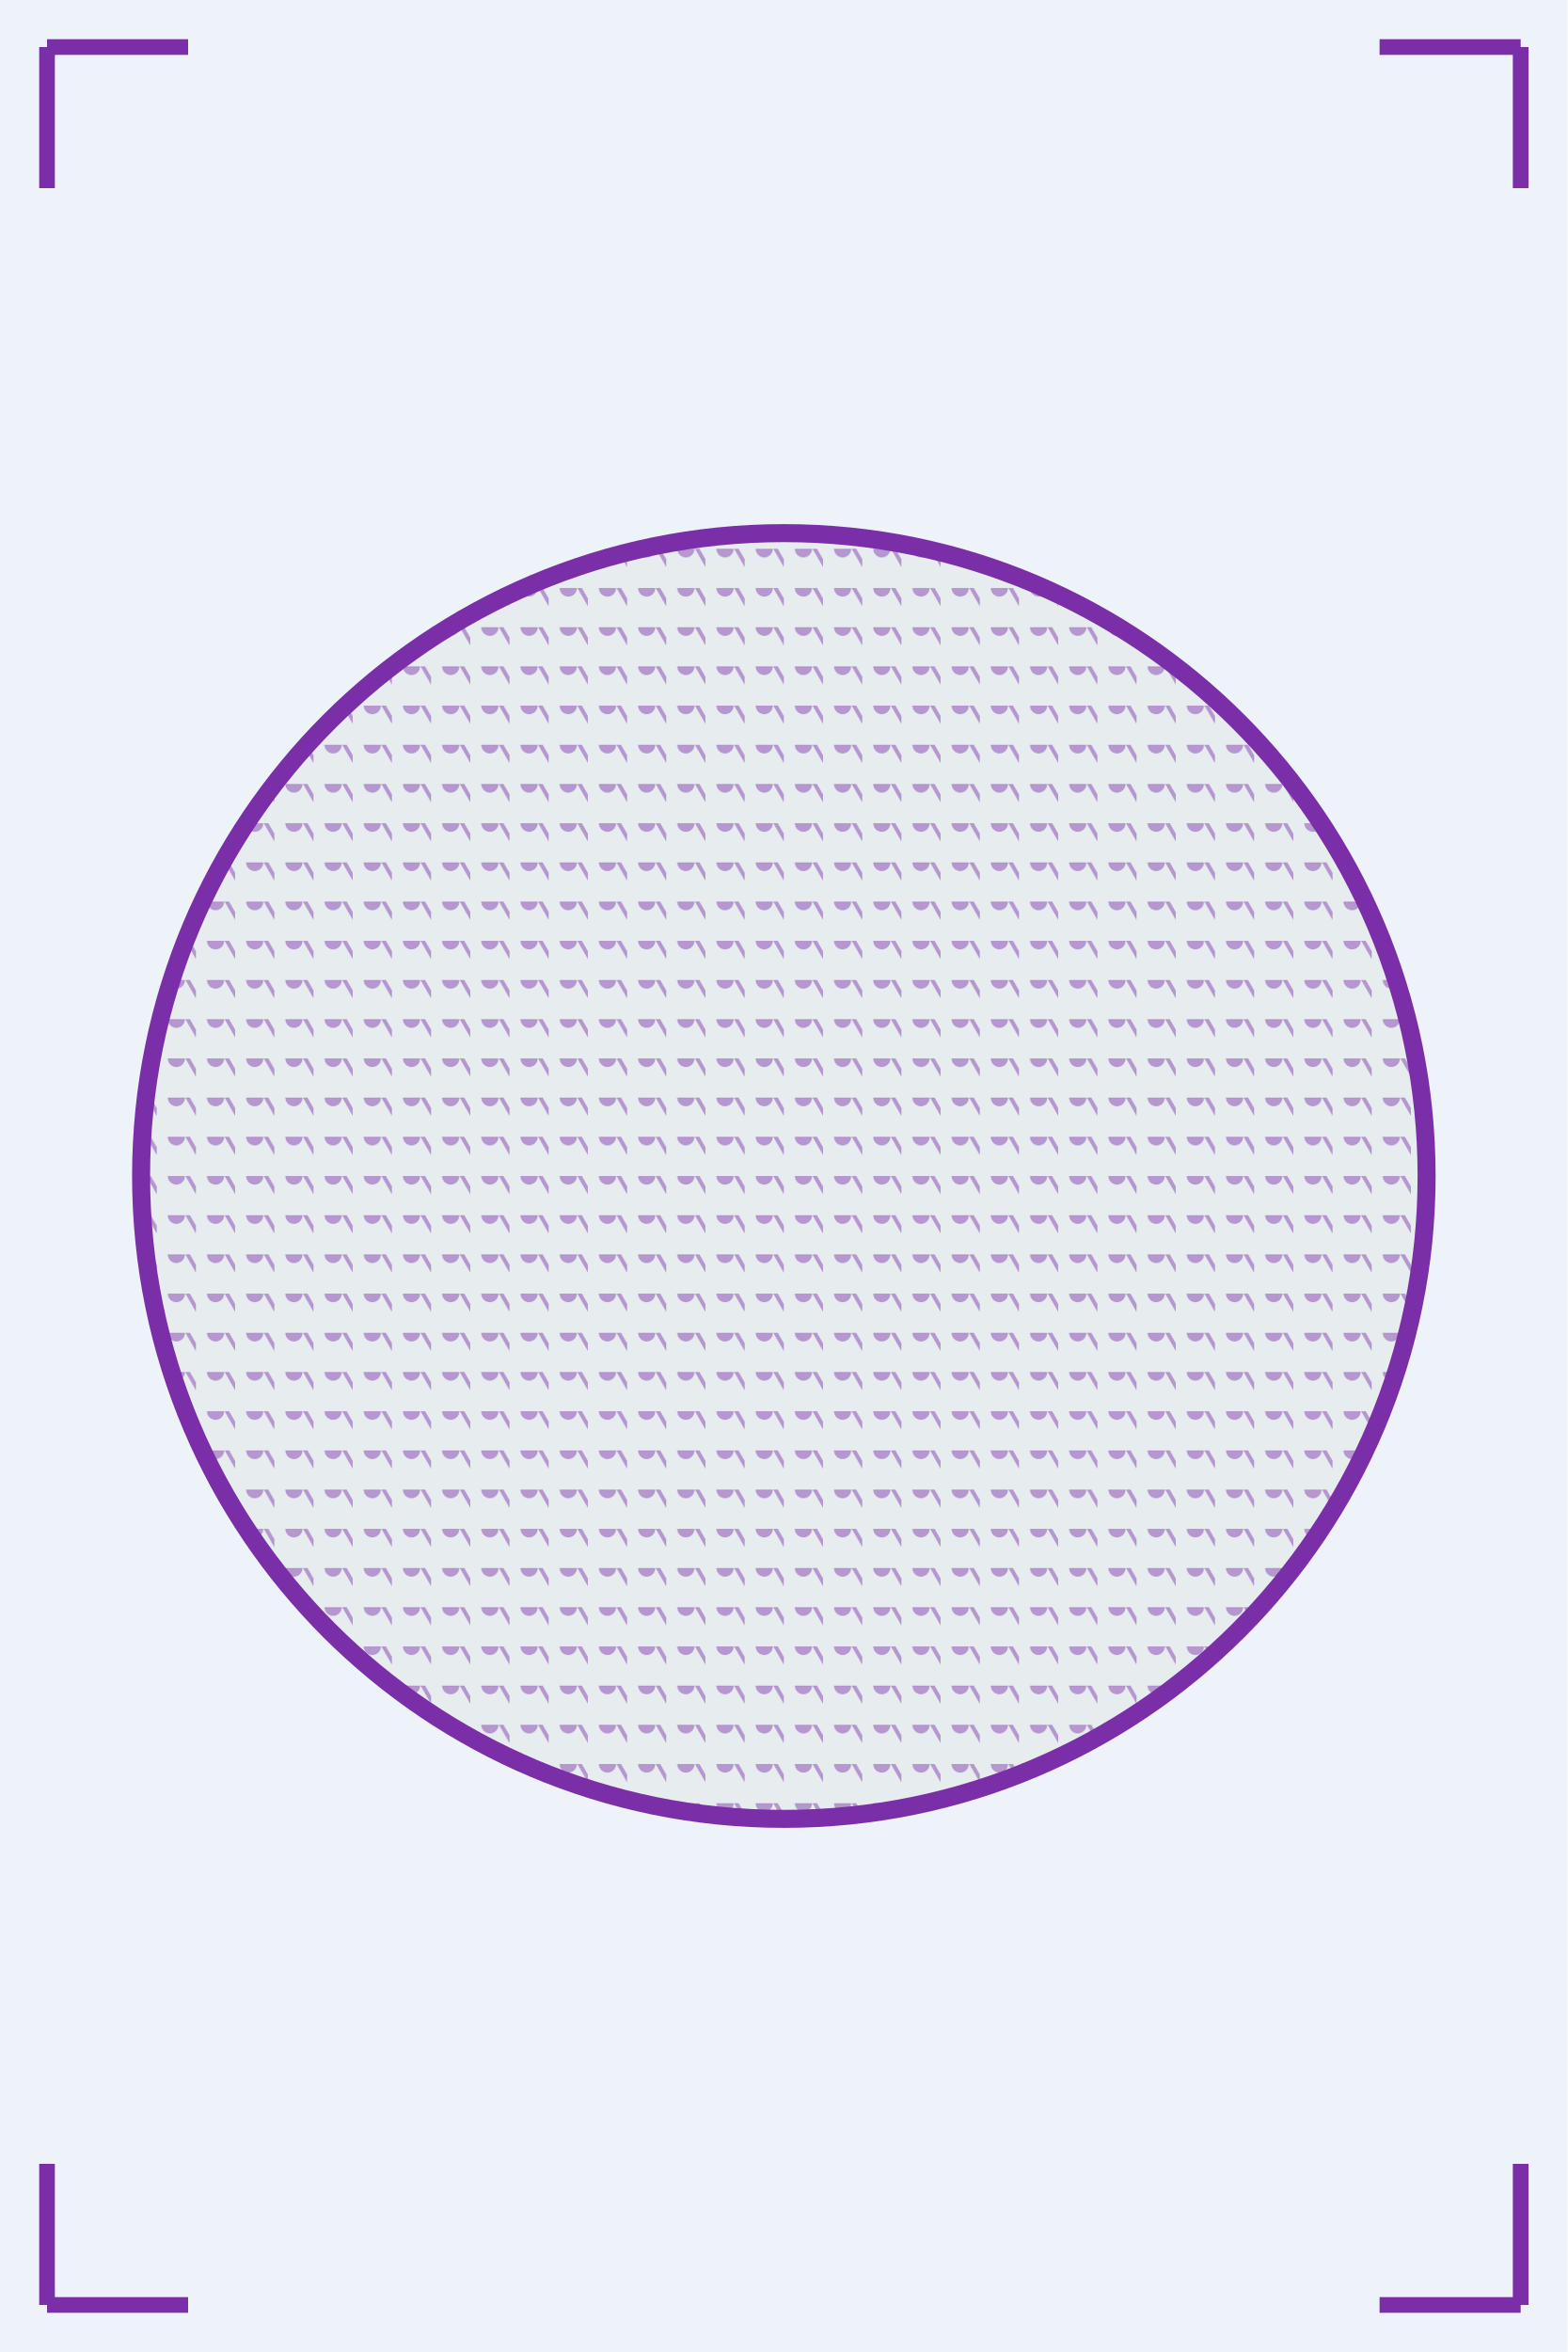
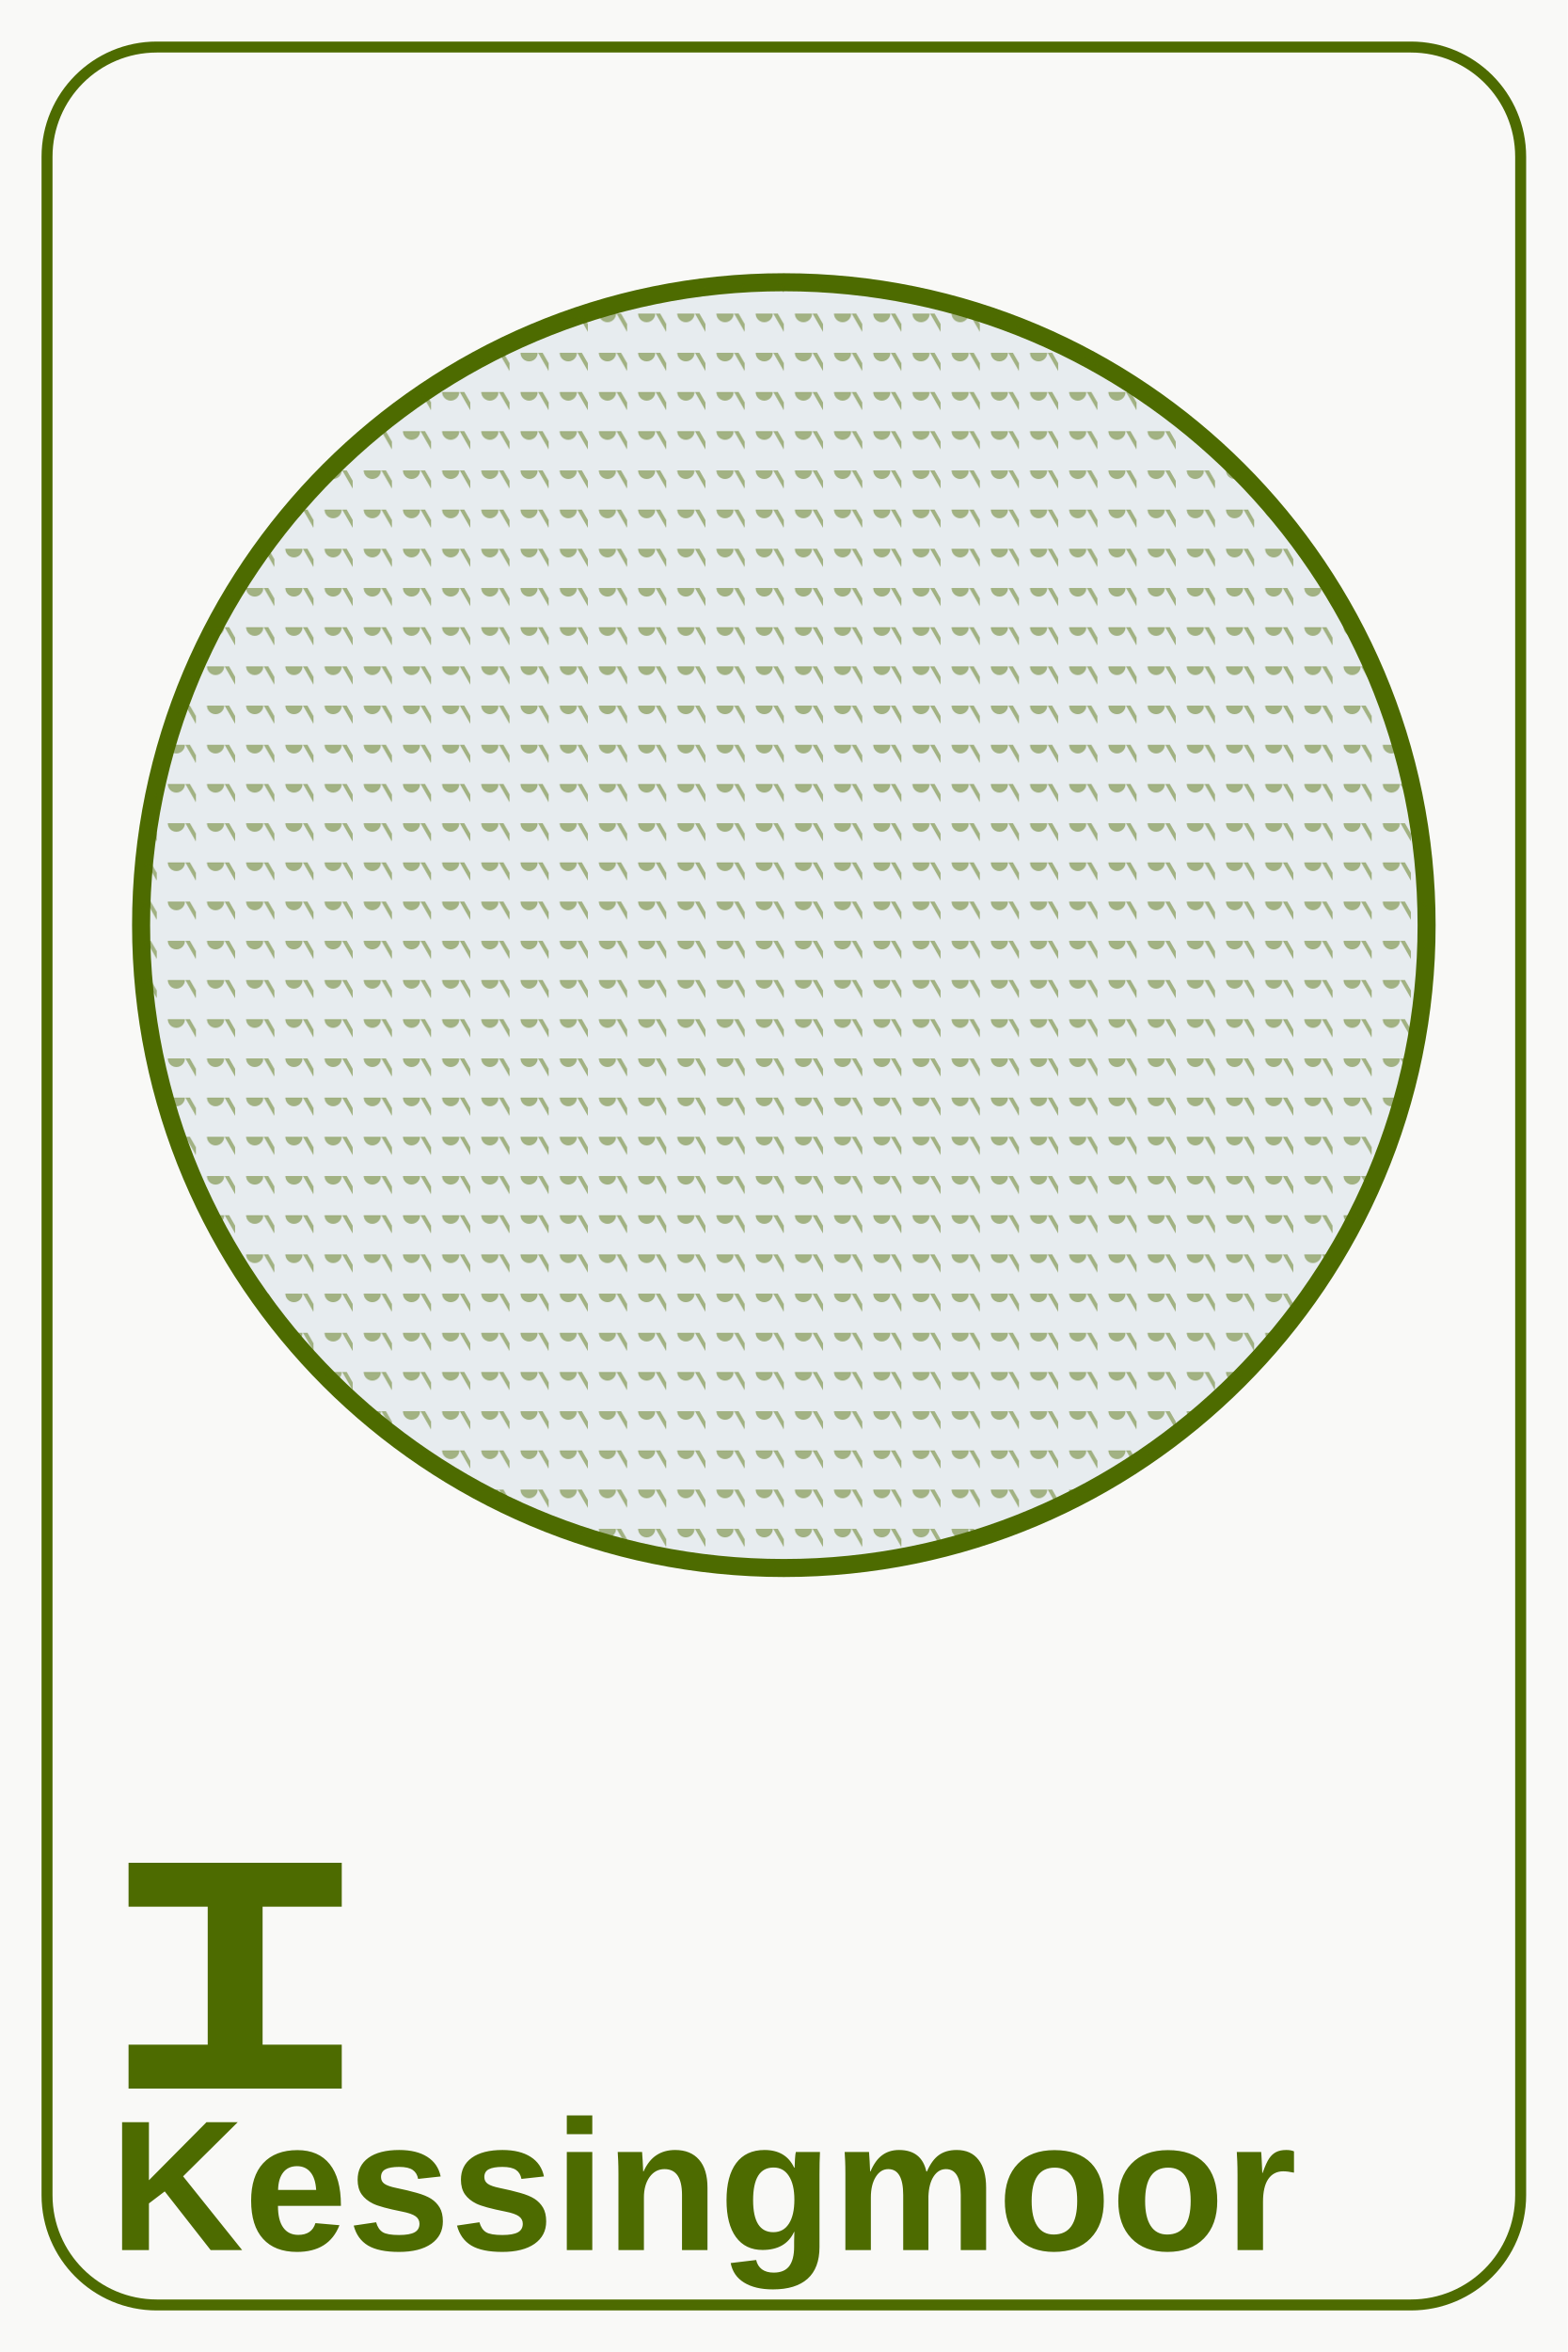
<svg xmlns="http://www.w3.org/2000/svg" width="200" height="300" viewBox="0 0 200 300">
-   <rect width="200" height="300" fill="#eef3fa" />
+   <rect width="200" height="300" fill="#f9f9f7" />
  <defs>
-     <pattern id="h150s5d7a2fa8" width="5" height="5" patternUnits="userSpaceOnUse">
-       <g stroke="#7a2fa8" fill="#7a2fa8" opacity=".45">
+     <pattern id="h150s5d4d6b00" width="5" height="5" patternUnits="userSpaceOnUse">
+       <g stroke="#4d6b00" fill="#4d6b00" opacity=".45">
        <path d="M0 0V5" stroke-width=".5" transform="rotate(150 2.5 2.5)" />
        <circle cx="2.5" cy="0" r=".6" />
      </g>
    </pattern>
  </defs>
-   <path d="M6 24L6 6M6 6L24 6M176 6L194 6M194 6L194 24M6 276L6 294M6 294L24 294M176 294L194 294M194 294L194 276" fill="none" stroke="#7a2fa8" stroke-width="2" />
-   <circle cx="100" cy="150" r="82" fill="#e7ecef" stroke="#7a2fa8" stroke-linejoin="round" stroke-width="2.3" />
-   <circle cx="100" cy="150" r="82" fill="url(#h150s5d7a2fa8)" />
+   <rect x="6" y="6" width="188" height="288" rx="14" fill="none" stroke="#4d6b00" stroke-width="1.4" />
+   <circle cx="100" cy="118" r="82" fill="#e7ecef" stroke="#4d6b00" stroke-linejoin="round" stroke-width="2.3" />
+   <circle cx="100" cy="118" r="82" fill="url(#h150s5d4d6b00)" />
+   <g fill="#4d6b00">
+     <path d="M16.4 237.6L43.6 237.6L43.6 243.2L33.5 243.2L33.5 260.8L43.6 260.8L43.6 266.4L16.4 266.4L16.4 260.8L26.5 260.8L26.5 243.2L16.4 243.2Z" />
+     <text x="14" y="287" font-family="Arial, Helvetica, sans-serif" font-size="23.7" font-weight="700" lengthAdjust="spacingAndGlyphs" textLength="151.4">Kessingmoor</text>
+   </g>
</svg>
